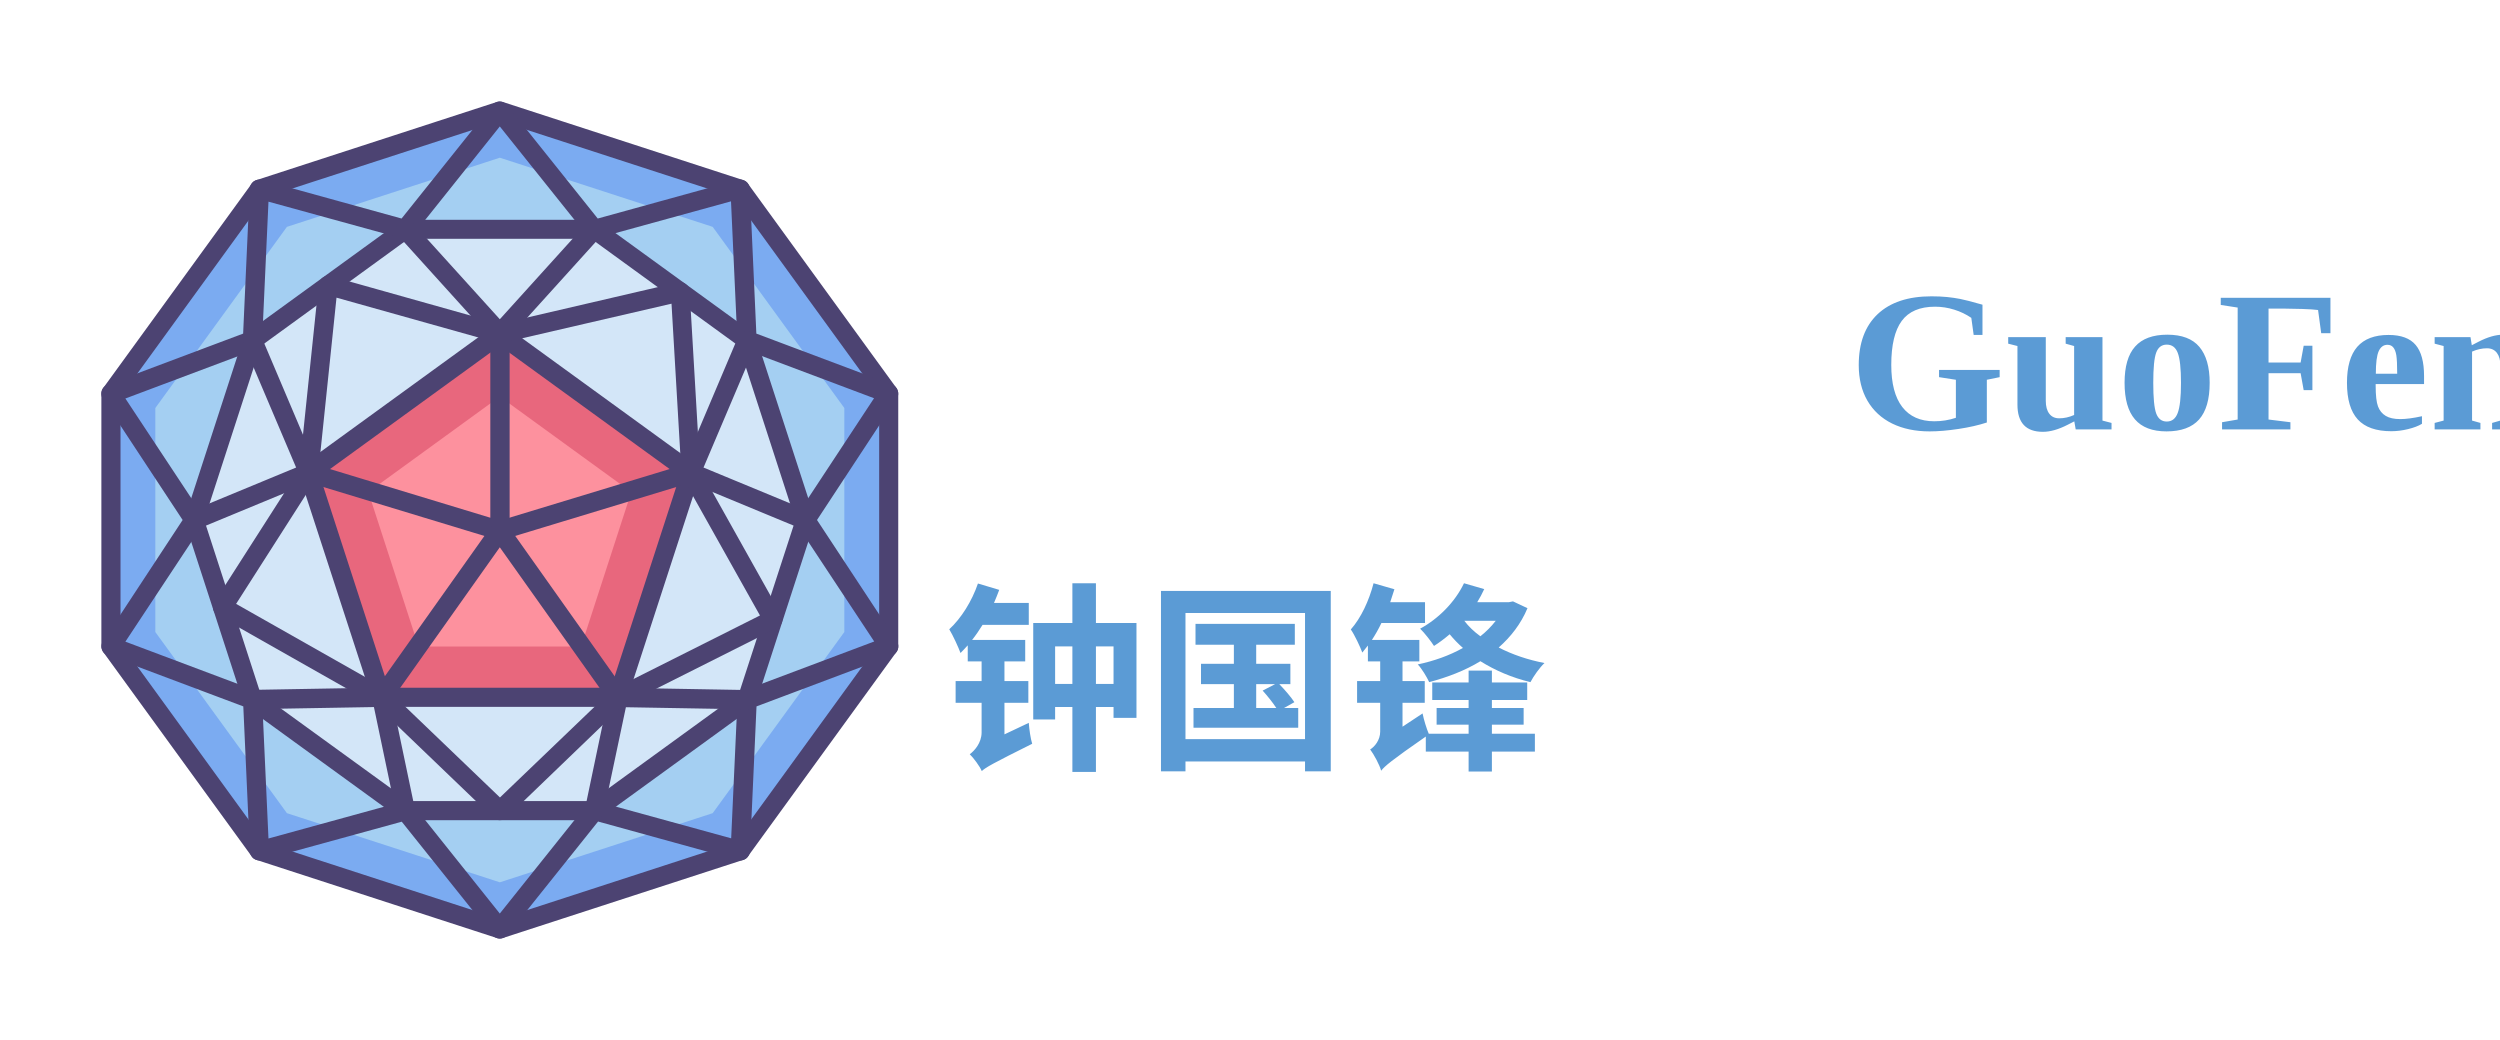
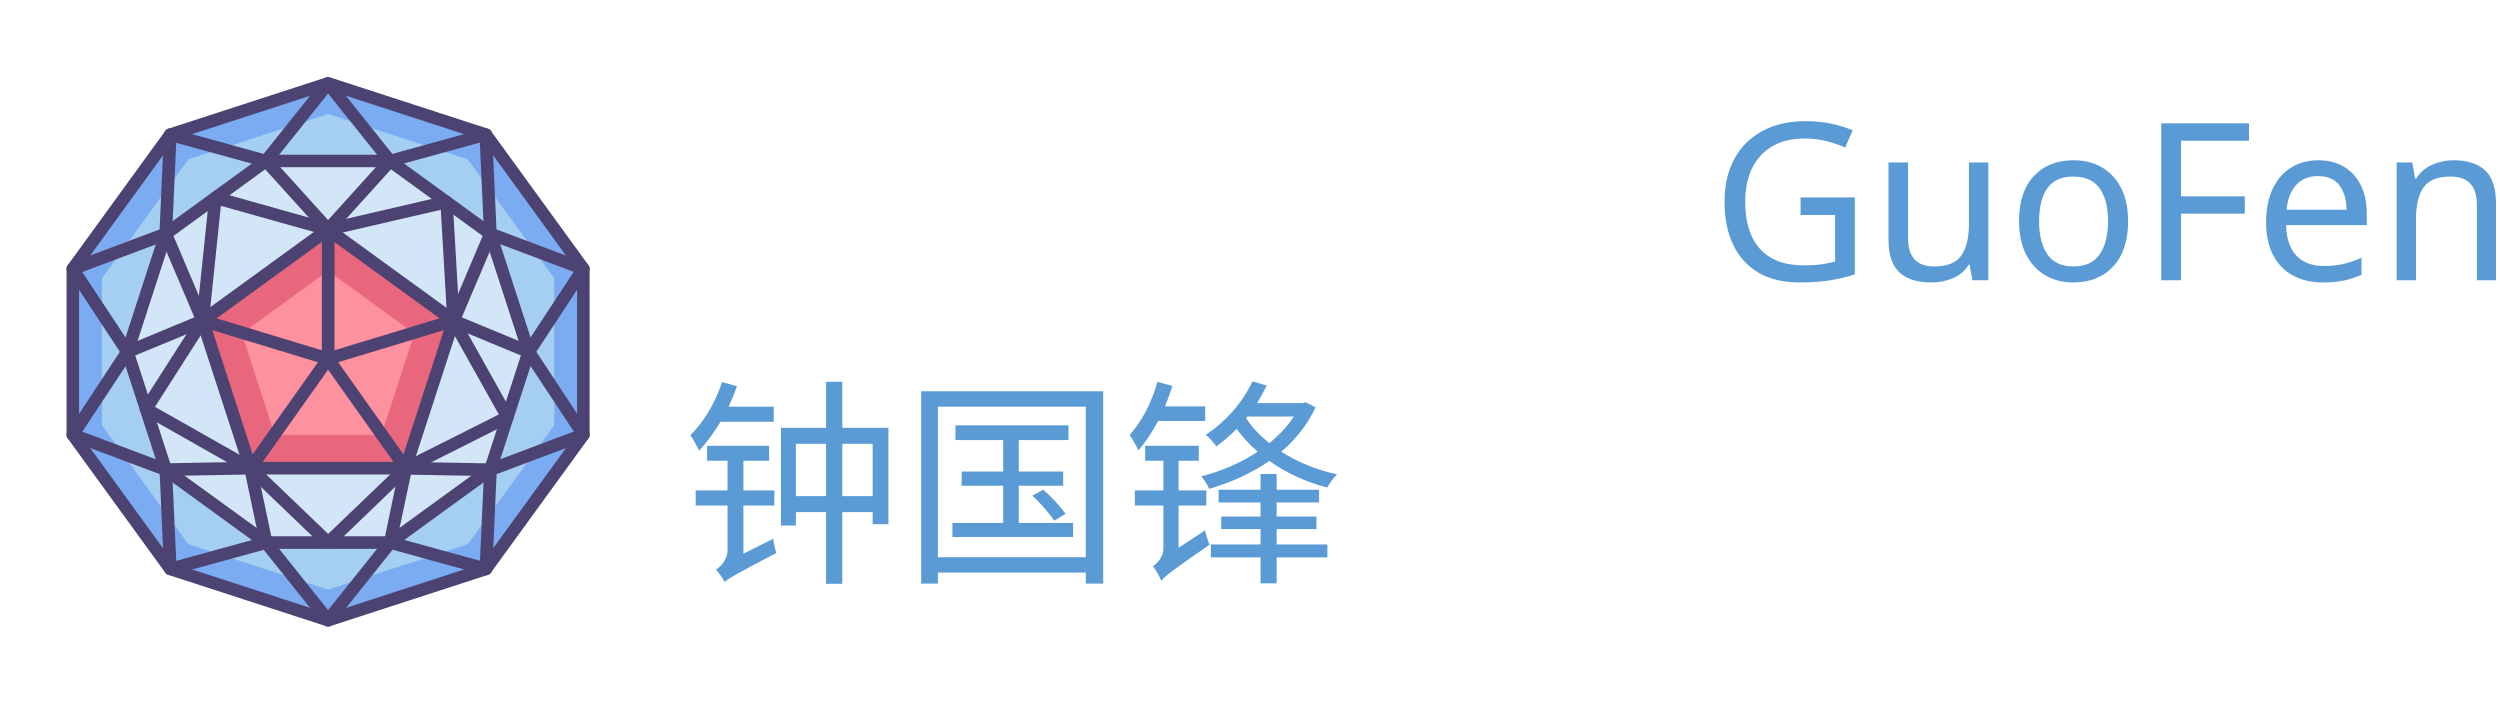
- <svg xmlns="http://www.w3.org/2000/svg" xmlns:ns1="http://schemas.microsoft.com/visio/2003/SVGExtensions/" width="6.222in" height="2.588in" viewBox="0 0 447.969 186.322" xml:space="preserve" color-interpolation-filters="sRGB" class="st11">
+ <svg xmlns="http://www.w3.org/2000/svg" xmlns:ns1="http://schemas.microsoft.com/visio/2003/SVGExtensions/" width="9.478in" height="2.667in" viewBox="0 0 682.446 192" xml:space="preserve" color-interpolation-filters="sRGB" class="st11">
  <ns1:documentProperties ns1:langID="2052" ns1:metric="true" ns1:viewMarkup="false">
    <ns1:userDefs>
      <ns1:ud ns1:nameU="msvSubprocessMaster" ns1:prompt="" ns1:val="VT4(Box)" />
      <ns1:ud ns1:nameU="msvNoAutoConnect" ns1:val="VT0(1):26" />
    </ns1:userDefs>
  </ns1:documentProperties>
  <style type="text/css">
	
		.st1 {fill:#f0c48a;stroke:none;stroke-linecap:butt;stroke-width:0.146}
		.st2 {fill:#7babf1;stroke:none;stroke-linecap:butt;stroke-width:0.146}
		.st3 {fill:#a4cff2;stroke:none;stroke-linecap:butt;stroke-width:0.146}
		.st4 {fill:#d3e6f8;stroke:none;stroke-linecap:butt;stroke-width:0.146}
		.st5 {fill:#e8677d;stroke:none;stroke-linecap:butt;stroke-width:0.146}
		.st6 {fill:#fd919e;stroke:none;stroke-linecap:butt;stroke-width:0.146}
		.st7 {fill:#4c4372;stroke:none;stroke-linecap:butt;stroke-width:0.146}
		.st8 {fill:none;stroke:none;stroke-linecap:round;stroke-linejoin:round;stroke-width:0.5}
- 		.st9 {fill:#5b9bd5;font-family:Times New Roman;font-size:3em;font-weight:bold}
- 		.st10 {font-family:隶书;font-size:1em}
+ 		.st9 {fill:#5b9bd5;font-family:微软雅黑;font-size:5em}
+ 		.st10 {font-size:1em}
		.st11 {fill:none;fill-rule:evenodd;font-size:12px;overflow:visible;stroke-linecap:square;stroke-miterlimit:3}
	
	</style>
  <g ns1:mID="0" ns1:index="1" ns1:groupContext="foregroundPage">
    <ns1:userDefs>
      <ns1:ud ns1:nameU="msvThemeOrder" ns1:val="VT0(0):26" />
    </ns1:userDefs>
    <ns1:pageProperties ns1:drawingScale="0.0393701" ns1:pageScale="0.0393701" ns1:drawingUnits="24" ns1:shadowOffsetX="9" ns1:shadowOffsetY="-9" />
-     <g id="group1-1" transform="translate(18.0772,-18.1465)" ns1:mID="1" ns1:groupContext="group">
-       <g id="shape2-2" ns1:mID="2" ns1:groupContext="shape" transform="translate(10.8398,-14.3555)">
-         <path d="M0 125.68 A60.645 60.645 -180 0 0 121.29 125.68 A60.645 60.645 -180 1 0 0 125.68 Z" class="st1" />
+     <g id="group3-1" transform="translate(18.076,-20.9849)" ns1:mID="3" ns1:groupContext="group">
+       <g id="shape4-2" ns1:mID="4" ns1:groupContext="shape" transform="translate(10.8398,-14.3505)">
+         <path d="M0 131.35 A60.645 60.645 -180 1 0 121.29 131.35 A60.645 60.645 -180 1 0 -0 131.35 Z" class="st1" />
      </g>
-       <g id="shape3-4" ns1:mID="3" ns1:groupContext="shape" transform="translate(1.78711,-1.72852)">
-         <path d="M0 90.4 L0 135.7 L26.63 172.35 L69.7 186.32 L112.76 172.35 L139.39 135.7 L139.39 90.4 L112.76 53.75 L69.7         39.78 L26.63 53.75 L0 90.4 Z" class="st2" />
+       <g id="shape5-4" ns1:mID="5" ns1:groupContext="shape" transform="translate(1.78711,-1.72852)">
+         <path d="M0 96.08 L0 141.38 L26.63 178.03 L69.7 192 L112.76 178.03 L139.39 141.38 L139.39 96.08 L112.76 59.43 L69.7         45.46 L26.63 59.43 L0 96.08 Z" class="st2" />
      </g>
-       <g id="shape4-6" ns1:mID="4" ns1:groupContext="shape" transform="translate(9.75586,-10.0781)">
-         <path d="M0 101.33 L0 141.47 L23.58 173.93 L61.73 186.32 L99.87 173.93 L123.46 141.47 L123.46 101.33 L99.87 68.87         L61.73 56.48 L23.58 68.87 L0 101.33 Z" class="st3" />
+       <g id="shape6-6" ns1:mID="6" ns1:groupContext="shape" transform="translate(9.75586,-10.0781)">
+         <path d="M0 107.01 L0 147.15 L23.58 179.61 L61.73 192 L99.87 179.61 L123.46 147.15 L123.46 107.01 L99.87 74.55 L61.73         62.16 L23.58 74.55 L0 107.01 Z" class="st3" />
      </g>
-       <g id="shape5-8" ns1:mID="5" ns1:groupContext="shape" transform="translate(16.7285,-22.9102)">
-         <path d="M71.69 82.14 L37.82 82.14 L10.46 102.04 L0 134.23 L10.46 166.43 L37.82 186.32 L71.69 186.32 L99.05 166.43         L109.51 134.23 L99.05 102.04 L71.69 82.14 Z" class="st4" />
+       <g id="shape7-8" ns1:mID="7" ns1:groupContext="shape" transform="translate(16.7285,-22.9102)">
+         <path d="M71.69 87.82 L37.82 87.82 L10.46 107.72 L0 139.91 L10.46 172.11 L37.82 192 L71.69 192 L99.05 172.11 L109.51         139.91 L99.05 107.72 L71.69 87.82 Z" class="st4" />
      </g>
-       <g id="shape6-10" ns1:mID="6" ns1:groupContext="shape" transform="translate(37.2363,-43.2129)">
-         <path d="M34.25 121.17 L0 146.04 L13.07 186.32 L55.43 186.32 L68.5 146.04 L34.25 121.17 Z" class="st5" />
+       <g id="shape8-10" ns1:mID="8" ns1:groupContext="shape" transform="translate(37.2363,-43.2129)">
+         <path d="M34.25 126.85 L0 151.72 L13.07 192 L55.43 192 L68.5 151.72 L34.25 126.85 Z" class="st5" />
      </g>
-       <g id="shape7-12" ns1:mID="7" ns1:groupContext="shape" transform="translate(47.9297,-52.3242)">
-         <path d="M23.55 141.53 L0 158.64 L8.99 186.32 L38.12 186.32 L47.11 158.64 L23.55 141.53 Z" class="st6" />
+       <g id="shape9-12" ns1:mID="9" ns1:groupContext="shape" transform="translate(47.9297,-52.3242)">
+         <path d="M23.55 147.21 L0 164.32 L8.99 192 L38.12 192 L47.11 164.32 L23.55 147.21 Z" class="st6" />
      </g>
-       <g id="shape8-14" ns1:mID="8" ns1:groupContext="shape" transform="translate(0.0878906,0)">
-         <path d="M71.4 186.32 C71.22 186.32 71.04 186.29 70.87 186.23 L27.8 172.23 C27.45 172.11 27.16 171.91 26.95 171.62         L0.32 134.96 C0.12 134.67 0 134.32 0 133.97 L0 88.68 C0 88.32 0.12 87.97 0.32 87.68 L26.95 51.03 C27.16         50.74 27.48 50.53 27.8 50.41 L70.87 36.41 C71.22 36.29 71.57 36.29 71.92 36.41 L114.99 50.41 C115.34         50.53 115.63 50.74 115.84 51.03 L142.47 87.68 C142.68 87.97 142.79 88.32 142.79 88.68 L142.79 133.97         C142.79 134.32 142.68 134.67 142.47 134.96 L115.84 171.62 C115.63 171.91 115.31 172.11 114.99 172.23         L71.92 186.23 C71.75 186.29 71.57 186.32 71.4 186.32 ZM29.38 169.15 L71.4 182.81 L113.41 169.15 L139.37         133.41 L139.37 89.23 L113.41 53.49 L71.4 39.84 L29.38 53.49 L3.43 89.23 L3.43 133.41 L29.38 169.15 Z" class="st7" />
+       <g id="shape10-14" ns1:mID="10" ns1:groupContext="shape" transform="translate(0.0878906,-8.52651E-14)">
+         <path d="M71.4 192 C71.22 192 71.04 191.97 70.87 191.91 L27.8 177.91 C27.45 177.79 27.16 177.59 26.95 177.3 L0.32         140.64 C0.12 140.35 0 140 0 139.65 L0 94.36 C0 94 0.12 93.65 0.32 93.36 L26.95 56.71 C27.16 56.42 27.48         56.21 27.8 56.09 L70.87 42.09 C71.22 41.97 71.57 41.97 71.92 42.09 L114.99 56.09 C115.34 56.21 115.63         56.42 115.84 56.71 L142.47 93.36 C142.68 93.65 142.79 94 142.79 94.36 L142.79 139.65 C142.79 140 142.68         140.35 142.47 140.64 L115.84 177.3 C115.63 177.59 115.31 177.79 114.99 177.91 L71.92 191.91 C71.75 191.97         71.57 192 71.4 192 ZM29.38 174.83 L71.4 188.49 L113.41 174.83 L139.37 139.09 L139.37 94.91 L113.41 59.17         L71.4 45.52 L29.38 59.17 L3.43 94.91 L3.43 139.09 L29.38 174.83 Z" class="st7" />
      </g>
-       <g id="shape9-16" ns1:mID="9" ns1:groupContext="shape" transform="translate(14.9707,-21.2109)">
-         <path d="M73.45 186.32 L39.58 186.32 C39.23 186.32 38.88 186.21 38.58 186 L11.19 166.11 C10.9 165.9 10.69 165.58         10.58 165.26 L0.12 133.06 C0 132.71 0 132.36 0.12 132.01 L10.58 99.81 C10.69 99.46 10.9 99.16 11.19         98.96 L38.58 79.07 C38.88 78.86 39.23 78.74 39.58 78.74 L73.42 78.74 C73.77 78.74 74.12 78.86 74.41         79.07 L101.81 98.96 C102.1 99.16 102.3 99.49 102.42 99.81 L112.88 132.01 C113 132.36 113 132.71 112.88         133.06 L102.42 165.26 C102.3 165.61 102.1 165.9 101.81 166.11 L74.41 186 C74.15 186.23 73.8 186.32 73.45         186.32 ZM40.14 182.89 L72.86 182.89 L99.35 163.65 L109.48 132.53 L99.38 101.39 L72.89 82.14 L40.14 82.14         L13.65 101.39 L3.54 132.53 L13.65 163.68 L40.14 182.89 Z" class="st7" />
+       <g id="shape11-16" ns1:mID="11" ns1:groupContext="shape" transform="translate(14.9707,-21.2109)">
+         <path d="M73.45 192 L39.58 192 C39.23 192 38.88 191.89 38.58 191.68 L11.19 171.79 C10.9 171.58 10.69 171.26 10.58         170.94 L0.12 138.74 C0 138.39 0 138.04 0.12 137.69 L10.58 105.49 C10.69 105.14 10.9 104.84 11.19 104.64         L38.58 84.75 C38.88 84.54 39.23 84.42 39.58 84.42 L73.42 84.42 C73.77 84.42 74.12 84.54 74.41 84.75         L101.81 104.64 C102.1 104.84 102.3 105.17 102.42 105.49 L112.88 137.69 C113 138.04 113 138.39 112.88         138.74 L102.42 170.94 C102.3 171.29 102.1 171.58 101.81 171.79 L74.41 191.68 C74.15 191.91 73.8 192         73.45 192 ZM40.14 188.57 L72.86 188.57 L99.35 169.33 L109.48 138.21 L99.38 107.07 L72.89 87.82 L40.14         87.82 L13.65 107.07 L3.54 138.21 L13.65 169.36 L40.14 188.57 Z" class="st7" />
      </g>
-       <g id="shape10-18" ns1:mID="10" ns1:groupContext="shape" transform="translate(35.332,-41.5137)">
-         <path d="M57.33 186.32 L14.97 186.32 C14.24 186.32 13.56 185.85 13.33 185.12 L0.23 144.87 C0 144.16 0.26 143.37 0.85         142.93 L35.1 118.06 C35.71 117.62 36.5 117.62 37.12 118.06 L71.37 142.93 C71.98 143.37 72.22 144.13         71.98 144.87 L58.89 185.12 C58.74 185.85 58.07 186.32 57.33 186.32 ZM16.23 182.89 L56.07 182.89 L68.38         145.01 L36.15 121.61 L3.93 145.01 L16.23 182.89 Z" class="st7" />
+       <g id="shape12-18" ns1:mID="12" ns1:groupContext="shape" transform="translate(35.332,-41.5137)">
+         <path d="M57.33 192 L14.97 192 C14.24 192 13.56 191.53 13.33 190.8 L0.23 150.55 C0 149.84 0.26 149.05 0.85 148.61         L35.1 123.74 C35.71 123.3 36.5 123.3 37.12 123.74 L71.37 148.61 C71.98 149.05 72.22 149.81 71.98 150.55         L58.89 190.8 C58.74 191.53 58.07 192 57.33 192 ZM16.23 188.57 L56.07 188.57 L68.38 150.69 L36.15 127.29         L3.93 150.69 L16.23 188.57 Z" class="st7" />
      </g>
-       <g id="shape11-20" ns1:mID="11" ns1:groupContext="shape">
-         <path d="M71.48 186.32 C70.96 186.32 70.46 186.09 70.14 185.68 L53.91 165.38 L28.86 172.26 C28.36 172.41 27.8 172.29         27.39 172 C26.98 171.7 26.72 171.21 26.69 170.68 L25.52 144.72 L1.2 135.58 C0.7 135.4 0.32 134.99 0.18         134.5 C0 134 0.09 133.44 0.38 133.03 L14.65 111.32 L0.35 89.61 C0.06 89.17 0 88.65 0.15 88.15 C0.32         87.65 0.67 87.27 1.17 87.06 L25.49 77.92 L26.66 51.97 C26.69 51.44 26.95 50.97 27.36 50.65 C27.77 50.36         28.33 50.24 28.83 50.38 L53.88 57.3 L70.11 37 C70.43 36.59 70.93 36.35 71.46 36.35 C71.98 36.35 72.48         36.59 72.8 37 L89.03 57.3 L114.11 50.38 C114.61 50.24 115.17 50.36 115.58 50.65 C115.99 50.94 116.25         51.44 116.28 51.97 L117.45 77.92 L141.77 87.06 C142.27 87.24 142.65 87.65 142.79 88.15 C142.97 88.65         142.88 89.17 142.59 89.61 L128.32 111.32 L142.62 133.03 C142.91 133.47 142.97 134 142.82 134.5 C142.65         134.99 142.29 135.38 141.8 135.58 L117.48 144.72 L116.31 170.68 C116.28 171.21 116.02 171.67 115.61         172 C115.2 172.29 114.64 172.41 114.14 172.26 L89.09 165.35 L72.86 185.65 C72.51 186.09 72.01 186.32         71.48 186.32 ZM54.55 161.68 C55.08 161.68 55.58 161.92 55.9 162.33 L71.48 181.84 L87.07 162.33 C87.51         161.8 88.21 161.57 88.86 161.74 L112.94 168.36 L114.08 143.4 C114.11 142.73 114.55 142.11 115.2 141.88         L138.57 133.09 L124.8 112.26 C124.42 111.67 124.42 110.94 124.8 110.36 L138.54 89.5 L115.17 80.71 C114.52         80.47 114.08 79.86 114.05 79.18 L112.91 54.22 L88.83 60.84 C88.15 61.02 87.45 60.79 87.04 60.26 L71.48         40.8 L55.9 60.32 C55.46 60.84 54.76 61.08 54.11 60.9 L30.03 54.28 L28.89 79.24 C28.86 79.92 28.42 80.53         27.77 80.77 L4.39 89.55 L18.16 110.38 C18.54 110.97 18.54 111.7 18.16 112.29 L4.39 133.12 L27.77 141.91         C28.42 142.14 28.86 142.76 28.89 143.43 L30.03 168.39 L54.11 161.77 C54.26 161.71 54.4 161.68 54.55         161.68 Z" class="st7" />
+       <g id="shape13-20" ns1:mID="13" ns1:groupContext="shape">
+         <path d="M71.48 192 C70.96 192 70.46 191.77 70.14 191.36 L53.91 171.06 L28.86 177.94 C28.36 178.09 27.8 177.97 27.39         177.68 C26.98 177.38 26.72 176.89 26.69 176.36 L25.52 150.4 L1.2 141.26 C0.7 141.08 0.32 140.67 0.18         140.18 C0 139.68 0.09 139.12 0.38 138.71 L14.65 117 L0.35 95.29 C0.06 94.85 0 94.33 0.15 93.83 C0.32         93.33 0.67 92.95 1.17 92.74 L25.49 83.6 L26.66 57.65 C26.69 57.12 26.95 56.65 27.36 56.33 C27.77 56.04         28.33 55.92 28.83 56.06 L53.88 62.98 L70.11 42.68 C70.43 42.27 70.93 42.03 71.46 42.03 C71.98 42.03         72.48 42.27 72.8 42.68 L89.03 62.98 L114.11 56.06 C114.61 55.92 115.17 56.04 115.58 56.33 C115.99 56.62         116.25 57.12 116.28 57.65 L117.45 83.6 L141.77 92.74 C142.27 92.92 142.65 93.33 142.79 93.83 C142.97         94.33 142.88 94.85 142.59 95.29 L128.32 117 L142.62 138.71 C142.91 139.15 142.97 139.68 142.82 140.18         C142.65 140.67 142.29 141.06 141.8 141.26 L117.48 150.4 L116.31 176.36 C116.28 176.89 116.02 177.35         115.61 177.68 C115.2 177.97 114.64 178.09 114.14 177.94 L89.09 171.03 L72.86 191.33 C72.51 191.77 72.01         192 71.48 192 ZM54.55 167.36 C55.08 167.36 55.58 167.6 55.9 168.01 L71.48 187.52 L87.07 168.01 C87.51         167.48 88.21 167.25 88.86 167.42 L112.94 174.04 L114.08 149.08 C114.11 148.41 114.55 147.79 115.2 147.56         L138.57 138.77 L124.8 117.94 C124.42 117.35 124.42 116.62 124.8 116.04 L138.54 95.18 L115.17 86.39 C114.52         86.15 114.08 85.54 114.05 84.86 L112.91 59.9 L88.83 66.52 C88.15 66.7 87.45 66.47 87.04 65.94 L71.48         46.48 L55.9 66 C55.46 66.52 54.76 66.76 54.11 66.58 L30.03 59.96 L28.89 84.92 C28.86 85.6 28.42 86.21         27.77 86.45 L4.39 95.23 L18.16 116.06 C18.54 116.65 18.54 117.38 18.16 117.97 L4.39 138.8 L27.77 147.59         C28.42 147.82 28.86 148.44 28.89 149.11 L30.03 174.07 L54.11 167.45 C54.26 167.39 54.4 167.36 54.55         167.36 Z" class="st7" />
      </g>
-       <g id="shape12-22" ns1:mID="12" ns1:groupContext="shape" transform="translate(14.7949,-21.2109)">
-         <path d="M56.69 100.86 C56.19 100.86 55.75 100.66 55.43 100.31 L38.5 81.59 C37.85 80.88 37.91 79.8 38.61 79.15 C39.32         78.51 40.4 78.57 41.04 79.27 L56.69 96.56 L72.33 79.27 C72.98 78.57 74.06 78.51 74.77 79.15 C75.47 79.8         75.53 80.88 74.88 81.59 L57.95 100.31 C57.63 100.66 57.19 100.86 56.69 100.86 ZM111.45 134.26 C111.24         134.26 111.01 134.23 110.8 134.14 L90.29 125.65 C89.88 125.47 89.53 125.15 89.36 124.71 C89.18 124.3         89.18 123.8 89.36 123.39 L99.4 99.69 C99.79 98.81 100.78 98.4 101.66 98.78 C102.54 99.16 102.95 100.16         102.57 101.04 L93.19 123.13 L112.09 130.95 C112.97 131.3 113.38 132.33 113.03 133.21 C112.76 133.85         112.12 134.26 111.45 134.26 ZM73.62 186.32 C73.51 186.32 73.39 186.32 73.27 186.29 C72.33 186.09 71.75         185.18 71.95 184.27 L76.2 163.97 C76.38 163.15 77.08 162.59 77.9 162.59 L101.04 163 C101.98 163.03 102.74         163.79 102.74 164.76 C102.71 165.7 101.95 166.46 100.99 166.46 L79.28 166.08 L75.29 184.97 C75.12 185.77         74.41 186.32 73.62 186.32 ZM39.76 186.32 C38.96 186.32 38.23 185.77 38.09 184.95 L34.13 166.05 L12.42         166.43 C11.46 166.43 10.69 165.7 10.66 164.73 C10.63 163.79 11.4 163 12.36 162.97 L35.51 162.56 C36.33         162.56 37.06 163.12 37.21 163.94 L41.46 184.24 C41.66 185.18 41.04 186.09 40.14 186.26 C39.99 186.32         39.87 186.32 39.76 186.32 ZM1.93 134.26 C1.26 134.26 0.62 133.85 0.35 133.21 C0 132.33 0.41 131.33 1.29         130.95 L20.19 123.13 L10.81 101.04 C10.43 100.16 10.84 99.16 11.72 98.78 C12.6 98.4 13.59 98.81 13.97         99.69 L24.02 123.39 C24.2 123.8 24.2 124.3 24.02 124.71 C23.85 125.12 23.53 125.47 23.09 125.65 L2.58         134.14 C2.37 134.2 2.14 134.26 1.93 134.26 Z" class="st7" />
+       <g id="shape14-22" ns1:mID="14" ns1:groupContext="shape" transform="translate(14.7949,-21.2109)">
+         <path d="M56.69 106.54 C56.19 106.54 55.75 106.34 55.43 105.99 L38.5 87.27 C37.85 86.56 37.91 85.48 38.61 84.83 C39.32         84.19 40.4 84.25 41.04 84.95 L56.69 102.24 L72.33 84.95 C72.98 84.25 74.06 84.19 74.77 84.83 C75.47         85.48 75.53 86.56 74.88 87.27 L57.95 105.99 C57.63 106.34 57.19 106.54 56.69 106.54 ZM111.45 139.94         C111.24 139.94 111.01 139.91 110.8 139.82 L90.29 131.33 C89.88 131.15 89.53 130.83 89.36 130.39 C89.18         129.98 89.18 129.48 89.36 129.07 L99.4 105.37 C99.79 104.49 100.78 104.08 101.66 104.46 C102.54 104.84         102.95 105.84 102.57 106.72 L93.19 128.81 L112.09 136.63 C112.97 136.98 113.38 138.01 113.03 138.89         C112.76 139.53 112.12 139.94 111.45 139.94 ZM73.62 192 C73.51 192 73.39 192 73.27 191.97 C72.33 191.77         71.75 190.86 71.95 189.95 L76.2 169.65 C76.38 168.83 77.08 168.27 77.9 168.27 L101.04 168.68 C101.98         168.71 102.74 169.47 102.74 170.44 C102.71 171.38 101.95 172.14 100.99 172.14 L79.28 171.76 L75.29 190.65         C75.12 191.45 74.41 192 73.62 192 ZM39.76 192 C38.96 192 38.23 191.45 38.09 190.63 L34.13 171.73 L12.42         172.11 C11.46 172.11 10.69 171.38 10.66 170.41 C10.63 169.47 11.4 168.68 12.36 168.65 L35.51 168.24         C36.33 168.24 37.06 168.8 37.21 169.62 L41.46 189.92 C41.66 190.86 41.04 191.77 40.14 191.94 C39.99         192 39.87 192 39.76 192 ZM1.93 139.94 C1.26 139.94 0.62 139.53 0.35 138.89 C0 138.01 0.41 137.01 1.29         136.63 L20.19 128.81 L10.81 106.72 C10.43 105.84 10.84 104.84 11.72 104.46 C12.6 104.08 13.59 104.49         13.97 105.37 L24.02 129.07 C24.2 129.48 24.2 129.98 24.02 130.39 C23.85 130.8 23.53 131.15 23.09 131.33         L2.58 139.82 C2.37 139.88 2.14 139.94 1.93 139.94 Z" class="st7" />
      </g>
-       <g id="shape13-24" ns1:mID="13" ns1:groupContext="shape" transform="translate(20.0098,-21.2109)">
-         <path d="M51.47 186.32 C51.04 186.32 50.63 186.18 50.27 185.85 L29.27 165.7 L0.94 149.64 C0.53 149.41 0.23 149.03         0.12 148.56 C0 148.09 0.09 147.62 0.35 147.21 L15.56 123.45 L19.01 90.32 C19.07 89.82 19.34 89.35 19.75         89.09 C20.16 88.79 20.68 88.71 21.18 88.85 L51.5 97.38 L83.41 89.96 C83.91 89.85 84.43 89.96 84.81 90.26         C85.22 90.55 85.46 91.02 85.49 91.55 L87.36 123.54 L101.89 149.5 C102.13 149.91 102.19 150.4 102.04         150.84 C101.89 151.28 101.6 151.66 101.16 151.87 L73.59 165.73 L52.68 185.85 C52.32 186.18 51.91 186.32         51.47 186.32 ZM4.22 147.56 L31.17 162.83 C31.29 162.88 31.41 162.97 31.52 163.09 L51.5 182.25 L71.48         163.09 C71.6 162.97 71.75 162.88 71.89 162.8 L98.09 149.64 L84.23 124.92 C84.11 124.68 84.02 124.45         84.02 124.18 L82.24 93.77 L51.88 100.8 C51.59 100.86 51.3 100.86 51.04 100.78 L22.21 92.69 L18.93 124.21         C18.9 124.48 18.81 124.74 18.66 124.97 L4.22 147.56 Z" class="st7" />
+       <g id="shape15-24" ns1:mID="15" ns1:groupContext="shape" transform="translate(20.0098,-21.2109)">
+         <path d="M51.47 192 C51.04 192 50.63 191.86 50.27 191.53 L29.27 171.38 L0.94 155.32 C0.53 155.09 0.23 154.71 0.12         154.24 C0 153.77 0.09 153.3 0.35 152.89 L15.56 129.13 L19.01 96 C19.07 95.5 19.34 95.03 19.75 94.77         C20.16 94.47 20.68 94.39 21.18 94.53 L51.5 103.06 L83.41 95.64 C83.91 95.53 84.43 95.64 84.81 95.94         C85.22 96.23 85.46 96.7 85.49 97.23 L87.36 129.22 L101.89 155.18 C102.13 155.59 102.19 156.08 102.04         156.52 C101.89 156.96 101.6 157.34 101.16 157.55 L73.59 171.41 L52.68 191.53 C52.32 191.86 51.91 192         51.47 192 ZM4.22 153.24 L31.17 168.51 C31.29 168.56 31.41 168.65 31.52 168.77 L51.5 187.93 L71.48 168.77         C71.6 168.65 71.75 168.56 71.89 168.48 L98.09 155.32 L84.23 130.6 C84.11 130.36 84.02 130.13 84.02 129.86         L82.24 99.45 L51.88 106.48 C51.59 106.54 51.3 106.54 51.04 106.46 L22.21 98.37 L18.93 129.89 C18.9 130.16         18.81 130.42 18.66 130.65 L4.22 153.24 Z" class="st7" />
      </g>
-       <g id="shape14-26" ns1:mID="14" ns1:groupContext="shape" transform="translate(35.332,-71.3672)">
-         <path d="M36.15 186.32 C35.98 186.32 35.83 186.29 35.65 186.23 L1.41 175.83 C0.5 175.57 0 174.6 0.26 173.7 C0.53         172.79 1.49 172.29 2.4 172.55 L34.45 182.28 L34.45 149.32 C34.45 148.38 35.21 147.59 36.18 147.59 C37.12         147.59 37.91 148.35 37.91 149.32 L37.91 184.59 C37.91 185.15 37.65 185.65 37.21 185.97 C36.88 186.21         36.5 186.32 36.15 186.32 Z" class="st7" />
+       <g id="shape16-26" ns1:mID="16" ns1:groupContext="shape" transform="translate(35.332,-71.3672)">
+         <path d="M36.15 192 C35.98 192 35.83 191.97 35.65 191.91 L1.41 181.51 C0.5 181.25 0 180.28 0.26 179.38 C0.53 178.47         1.49 177.97 2.4 178.23 L34.45 187.96 L34.45 155 C34.45 154.06 35.21 153.27 36.18 153.27 C37.12 153.27         37.91 154.03 37.91 155 L37.91 190.27 C37.91 190.83 37.65 191.33 37.21 191.65 C36.88 191.89 36.5 192         36.15 192 Z" class="st7" />
      </g>
-       <g id="shape15-28" ns1:mID="15" ns1:groupContext="shape" transform="translate(48.3398,-41.25)">
-         <path d="M44.33 186.06 C43.8 186.06 43.27 185.79 42.92 185.33 L23.14 157.46 L3.37 185.36 C2.81 186.12 1.76 186.32         0.97 185.77 C0.21 185.21 0 184.15 0.56 183.36 L21.74 153.51 C22.06 153.04 22.59 152.78 23.14 152.78         C23.7 152.78 24.23 153.04 24.55 153.51 L45.7 183.36 C46.26 184.13 46.05 185.21 45.29 185.77 C45 185.97         44.65 186.06 44.33 186.06 Z" class="st7" />
+       <g id="shape17-28" ns1:mID="17" ns1:groupContext="shape" transform="translate(48.3398,-41.25)">
+         <path d="M44.33 191.74 C43.8 191.74 43.27 191.47 42.92 191.01 L23.14 163.14 L3.37 191.04 C2.81 191.8 1.76 192 0.97         191.45 C0.21 190.89 0 189.83 0.56 189.04 L21.74 159.19 C22.06 158.72 22.59 158.46 23.14 158.46 C23.7         158.46 24.23 158.72 24.55 159.19 L45.7 189.04 C46.26 189.81 46.05 190.89 45.29 191.45 C45 191.65 44.65         191.74 44.33 191.74 Z" class="st7" />
      </g>
-       <g id="shape16-30" ns1:mID="16" ns1:groupContext="shape" transform="translate(69.5801,-71.3672)">
-         <path d="M1.9 186.32 C1.17 186.32 0.5 185.85 0.26 185.09 C0 184.18 0.5 183.22 1.41 182.95 L35.65 172.55 C36.56 172.29         37.53 172.79 37.79 173.7 C38.06 174.6 37.56 175.57 36.65 175.83 L2.4 186.23 C2.23 186.29 2.08 186.32         1.9 186.32 Z" class="st7" />
+       <g id="shape18-30" ns1:mID="18" ns1:groupContext="shape" transform="translate(69.5801,-71.3672)">
+         <path d="M1.9 192 C1.17 192 0.5 191.53 0.26 190.77 C0 189.86 0.5 188.9 1.41 188.63 L35.65 178.23 C36.56 177.97 37.53         178.47 37.79 179.38 C38.06 180.28 37.56 181.25 36.65 181.51 L2.4 191.91 C2.23 191.97 2.08 192 1.9 192         Z" class="st7" />
      </g>
    </g>
-     <g id="shape17-32" ns1:mID="17" ns1:groupContext="shape" transform="translate(165.298,-45.1651)">
+     <g id="shape20-32" ns1:mID="20" ns1:groupContext="shape" transform="translate(182.306,-20.9849)">
      <ns1:textBlock ns1:margins="rect(4,4,4,4)" ns1:tabSpace="42.5197" />
-       <ns1:textRect cx="132.211" cy="138.326" width="264.43" height="95.992" />
-       <rect x="0" y="90.33" width="264.421" height="95.992" class="st8" />
-       <text x="4" y="122.1" class="st9" ns1:langID="2052">
-         <ns1:paragraph ns1:spLine="-1.5" />
+       <ns1:textRect cx="240.945" cy="116.985" width="481.89" height="150.03" />
+       <rect x="0" y="41.97" width="481.89" height="150.03" class="st8" />
+       <text x="4" y="97.48" class="st9" ns1:langID="2052">
+         <ns1:paragraph ns1:spLine="-1.3" />
        <ns1:tabList />GuoFeng Zhong<ns1:newlineChar />
-         <tspan x="4" dy="1.614em" class="st10">钟国锋</tspan>
+         <tspan x="4" dy="1.3em" class="st10">钟国锋</tspan>
      </text>
    </g>
  </g>
</svg>
